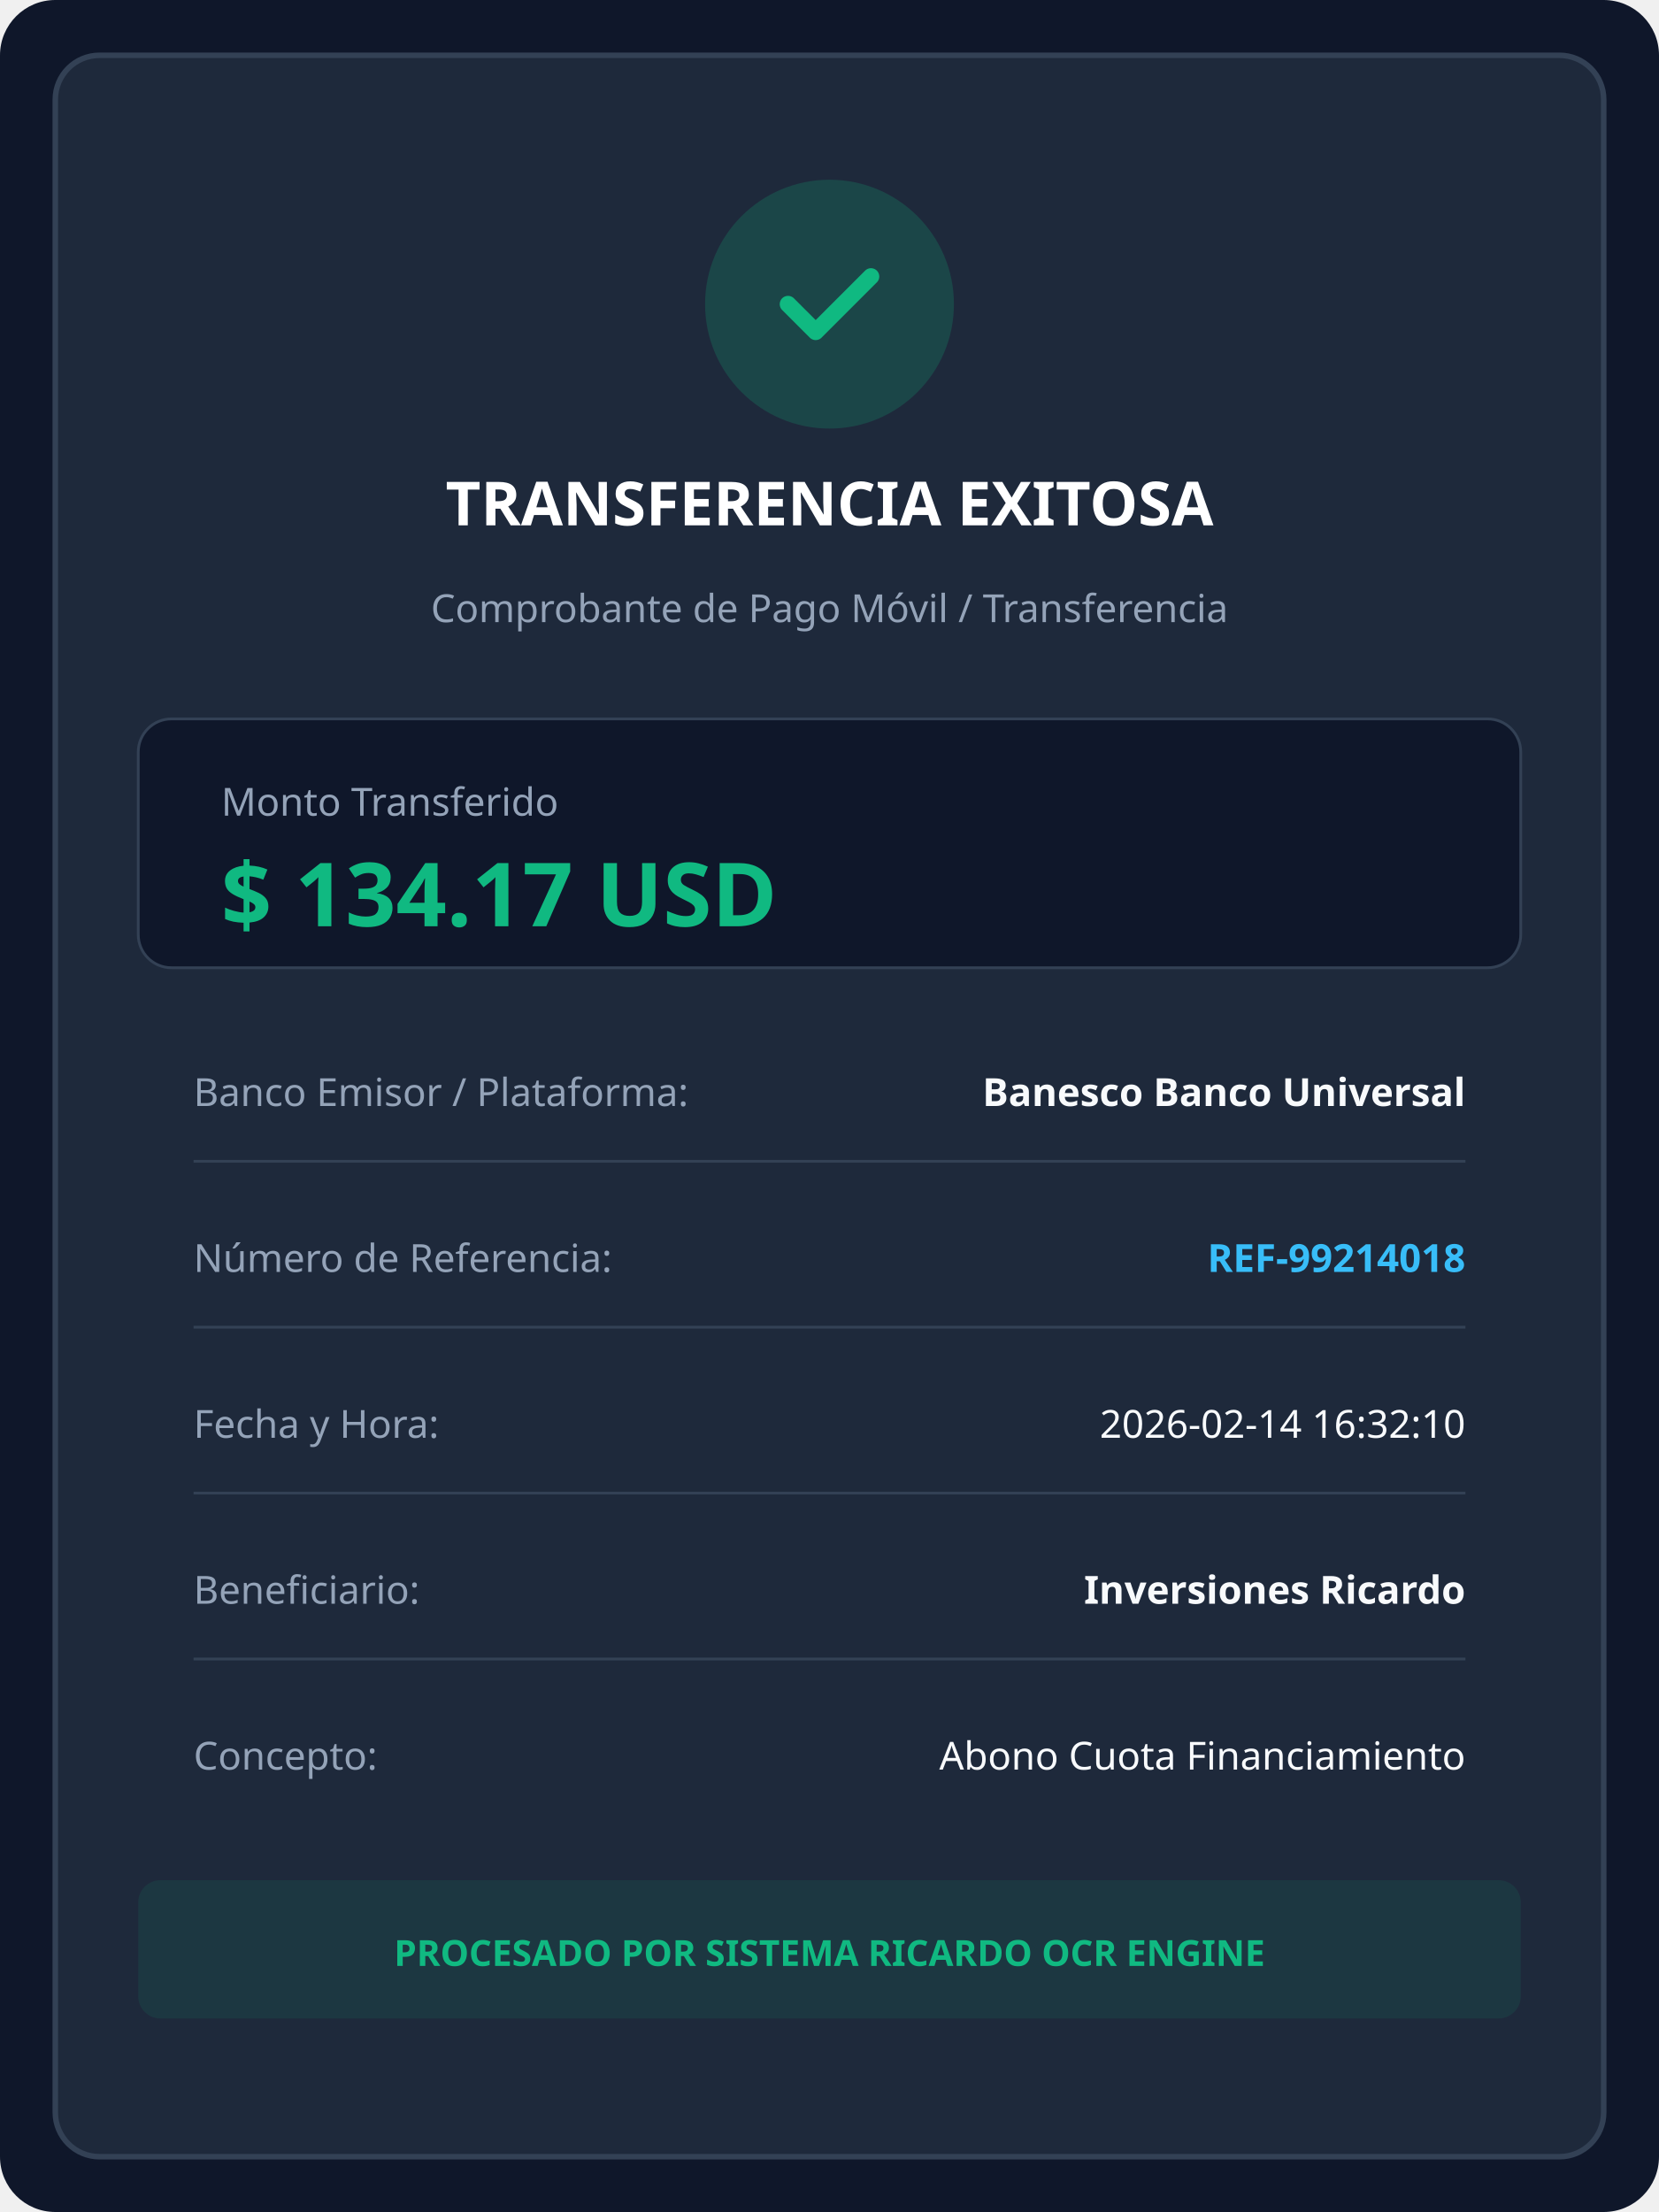
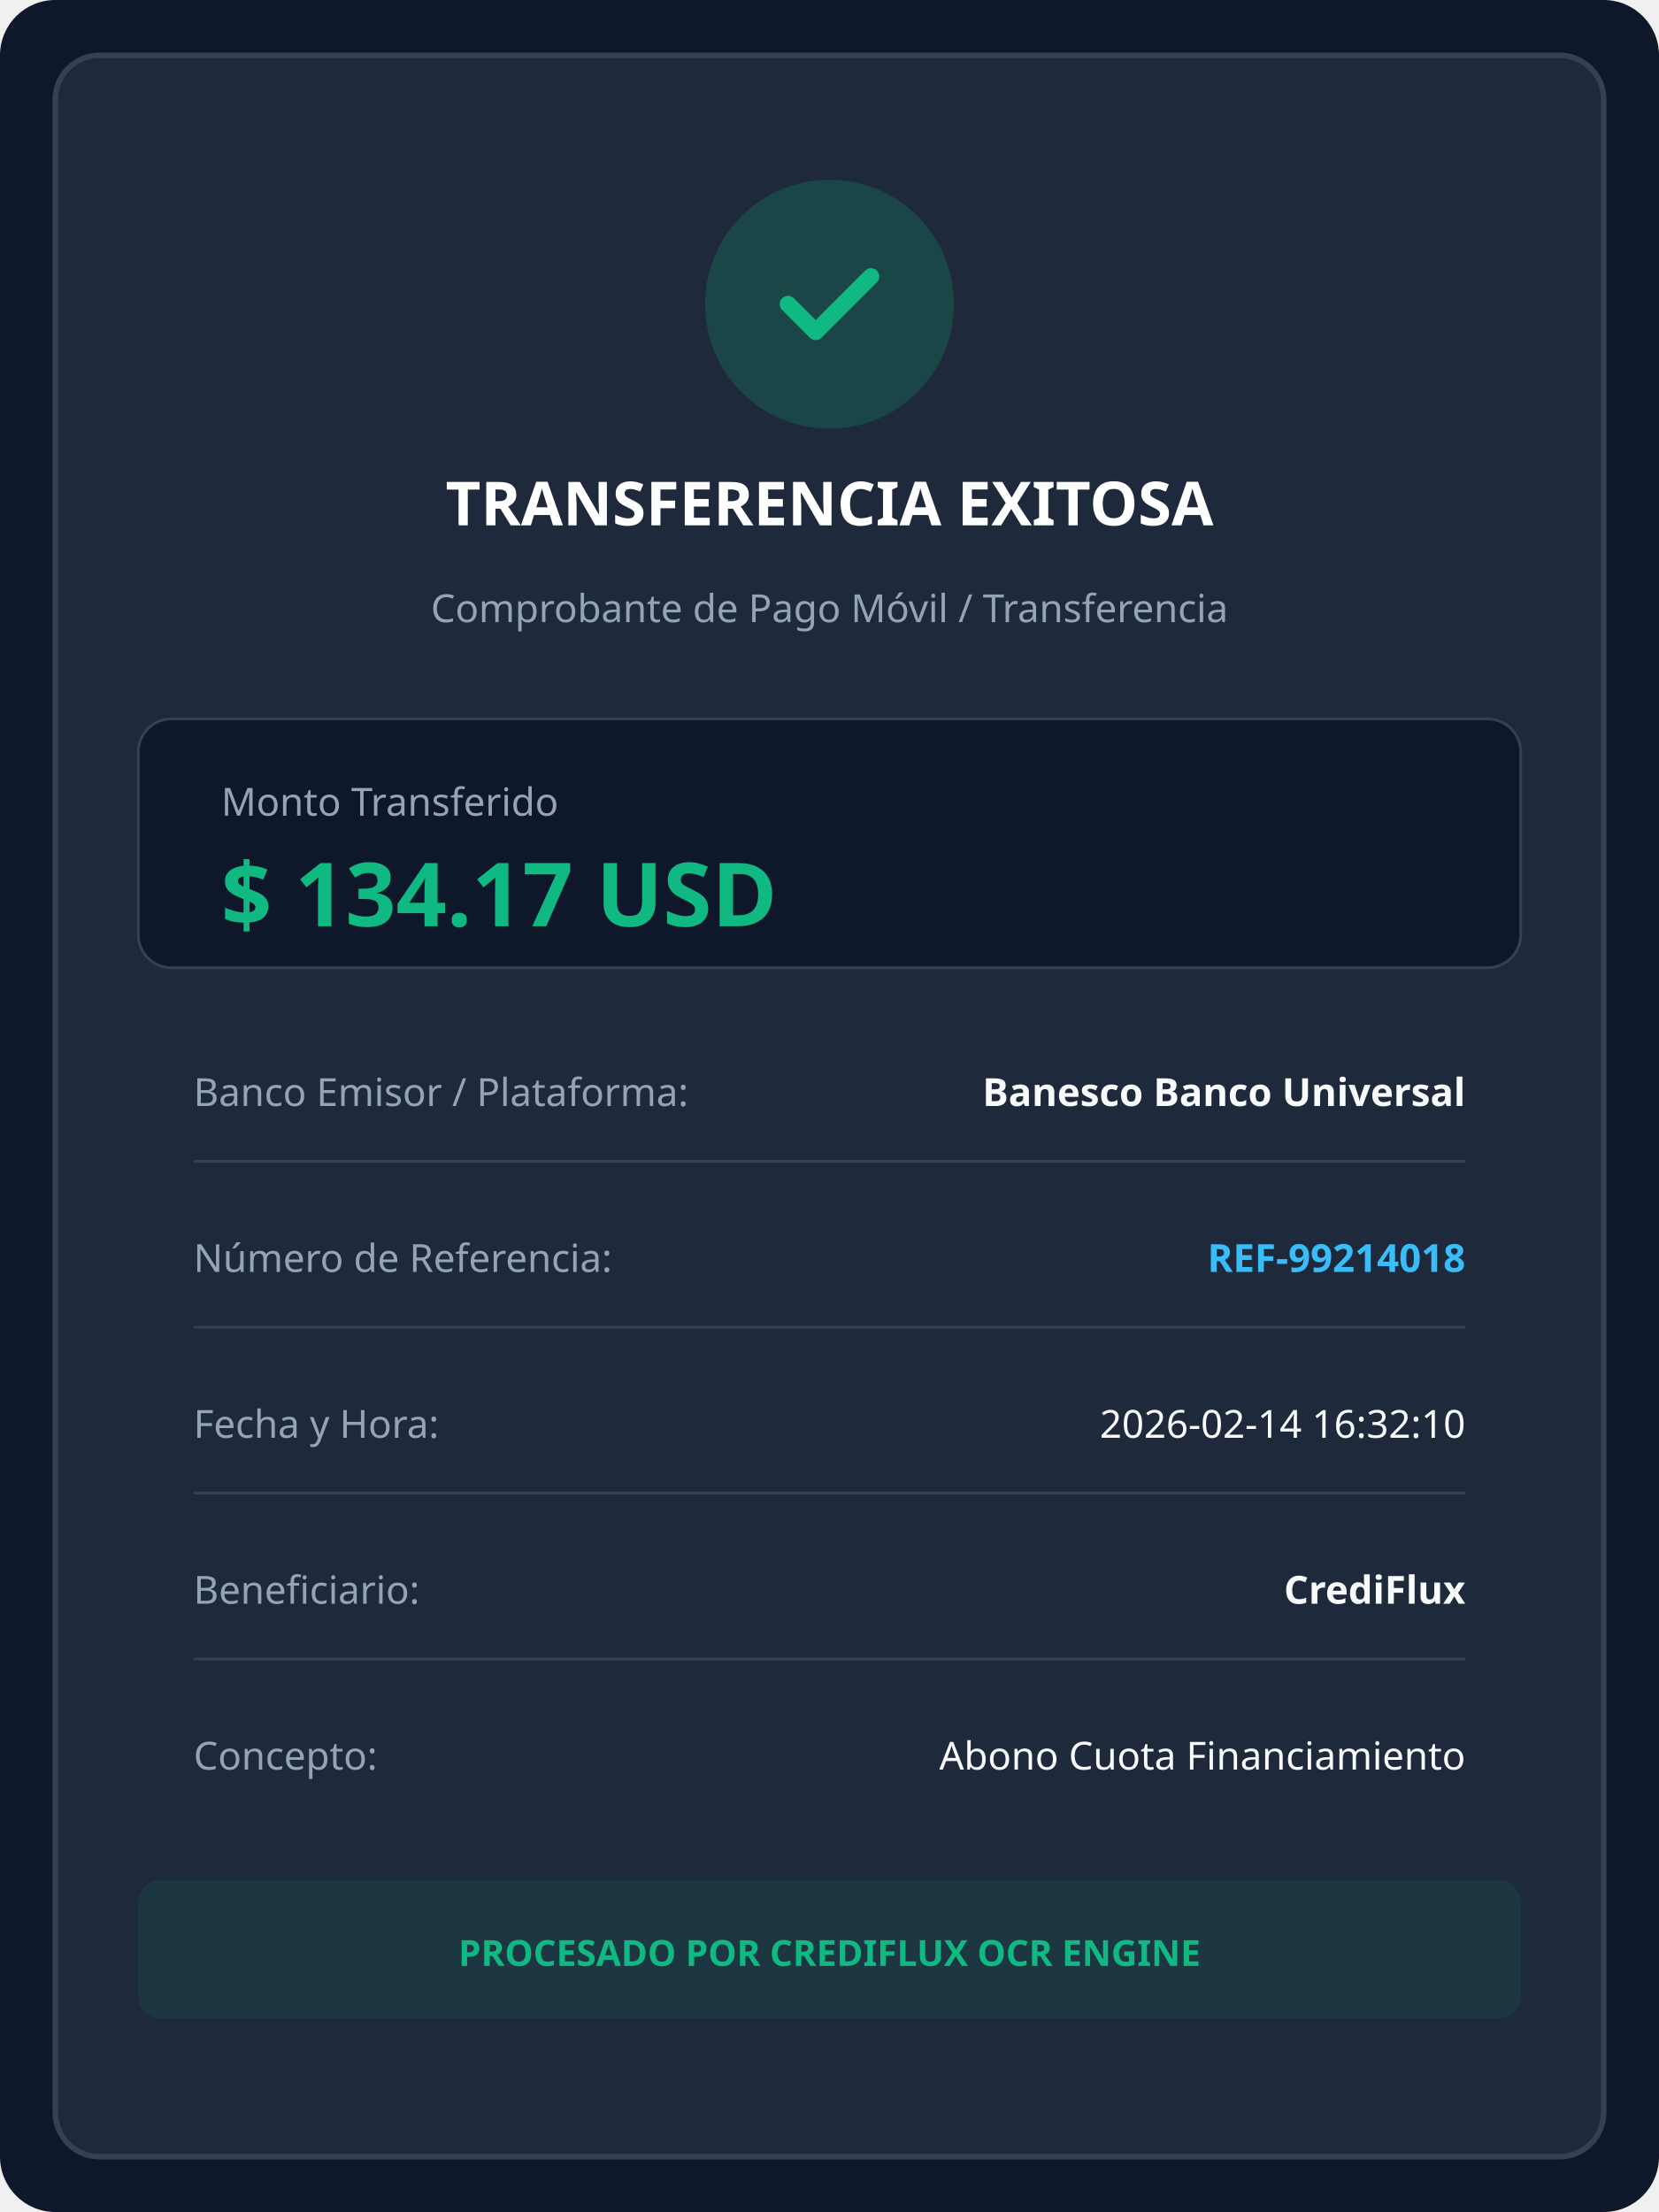
<svg xmlns="http://www.w3.org/2000/svg" width="600" height="800" viewBox="0 0 600 800" fill="none">
  <rect width="600" height="800" rx="20" fill="#0F172A" />
  <rect x="20" y="20" width="560" height="760" rx="16" fill="#1E293B" stroke="#334155" stroke-width="2" />
  <circle cx="300" cy="110" r="45" fill="#10B981" fill-opacity="0.2" />
  <path d="M285 110L295 120L315 100" stroke="#10B981" stroke-width="6" stroke-linecap="round" stroke-linejoin="round" />
  <text x="300" y="190" text-anchor="middle" fill="#FFFFFF" font-family="system-ui, sans-serif" font-size="22" font-weight="bold">TRANSFERENCIA EXITOSA</text>
  <text x="300" y="225" text-anchor="middle" fill="#94A3B8" font-family="system-ui, sans-serif" font-size="14">Comprobante de Pago Móvil / Transferencia</text>
  <rect x="50" y="260" width="500" height="90" rx="12" fill="#0F172A" stroke="#334155" />
  <text x="80" y="295" fill="#94A3B8" font-family="system-ui, sans-serif" font-size="14">Monto Transferido</text>
  <text x="80" y="335" fill="#10B981" font-family="system-ui, sans-serif" font-size="32" font-weight="bold">$ 134.17 USD</text>
  <g font-family="system-ui, sans-serif" font-size="14">
    <text x="70" y="400" fill="#94A3B8">Banco Emisor / Plataforma:</text>
    <text x="530" y="400" text-anchor="end" fill="#F8FAFC" font-weight="600">Banesco Banco Universal</text>
    <line x1="70" y1="420" x2="530" y2="420" stroke="#334155" />
    <text x="70" y="460" fill="#94A3B8">Número de Referencia:</text>
    <text x="530" y="460" text-anchor="end" fill="#38BDF8" font-weight="bold">REF-99214018</text>
    <line x1="70" y1="480" x2="530" y2="480" stroke="#334155" />
    <text x="70" y="520" fill="#94A3B8">Fecha y Hora:</text>
    <text x="530" y="520" text-anchor="end" fill="#F8FAFC">2026-02-14 16:32:10</text>
    <line x1="70" y1="540" x2="530" y2="540" stroke="#334155" />
    <text x="70" y="580" fill="#94A3B8">Beneficiario:</text>
-     <text x="530" y="580" text-anchor="end" fill="#F8FAFC" font-weight="600">Inversiones Ricardo</text>
+     <text x="530" y="580" text-anchor="end" fill="#F8FAFC" font-weight="600">CrediFlux</text>
    <line x1="70" y1="600" x2="530" y2="600" stroke="#334155" />
    <text x="70" y="640" fill="#94A3B8">Concepto:</text>
    <text x="530" y="640" text-anchor="end" fill="#F8FAFC">Abono Cuota Financiamiento</text>
  </g>
  <rect x="50" y="680" width="500" height="50" rx="8" fill="#10B981" fill-opacity="0.1" />
-   <text x="300" y="711" text-anchor="middle" fill="#10B981" font-family="system-ui, sans-serif" font-size="13" font-weight="600">PROCESADO POR SISTEMA RICARDO OCR ENGINE</text>
+   <text x="300" y="711" text-anchor="middle" fill="#10B981" font-family="system-ui, sans-serif" font-size="13" font-weight="600">PROCESADO POR CREDIFLUX OCR ENGINE</text>
</svg>
